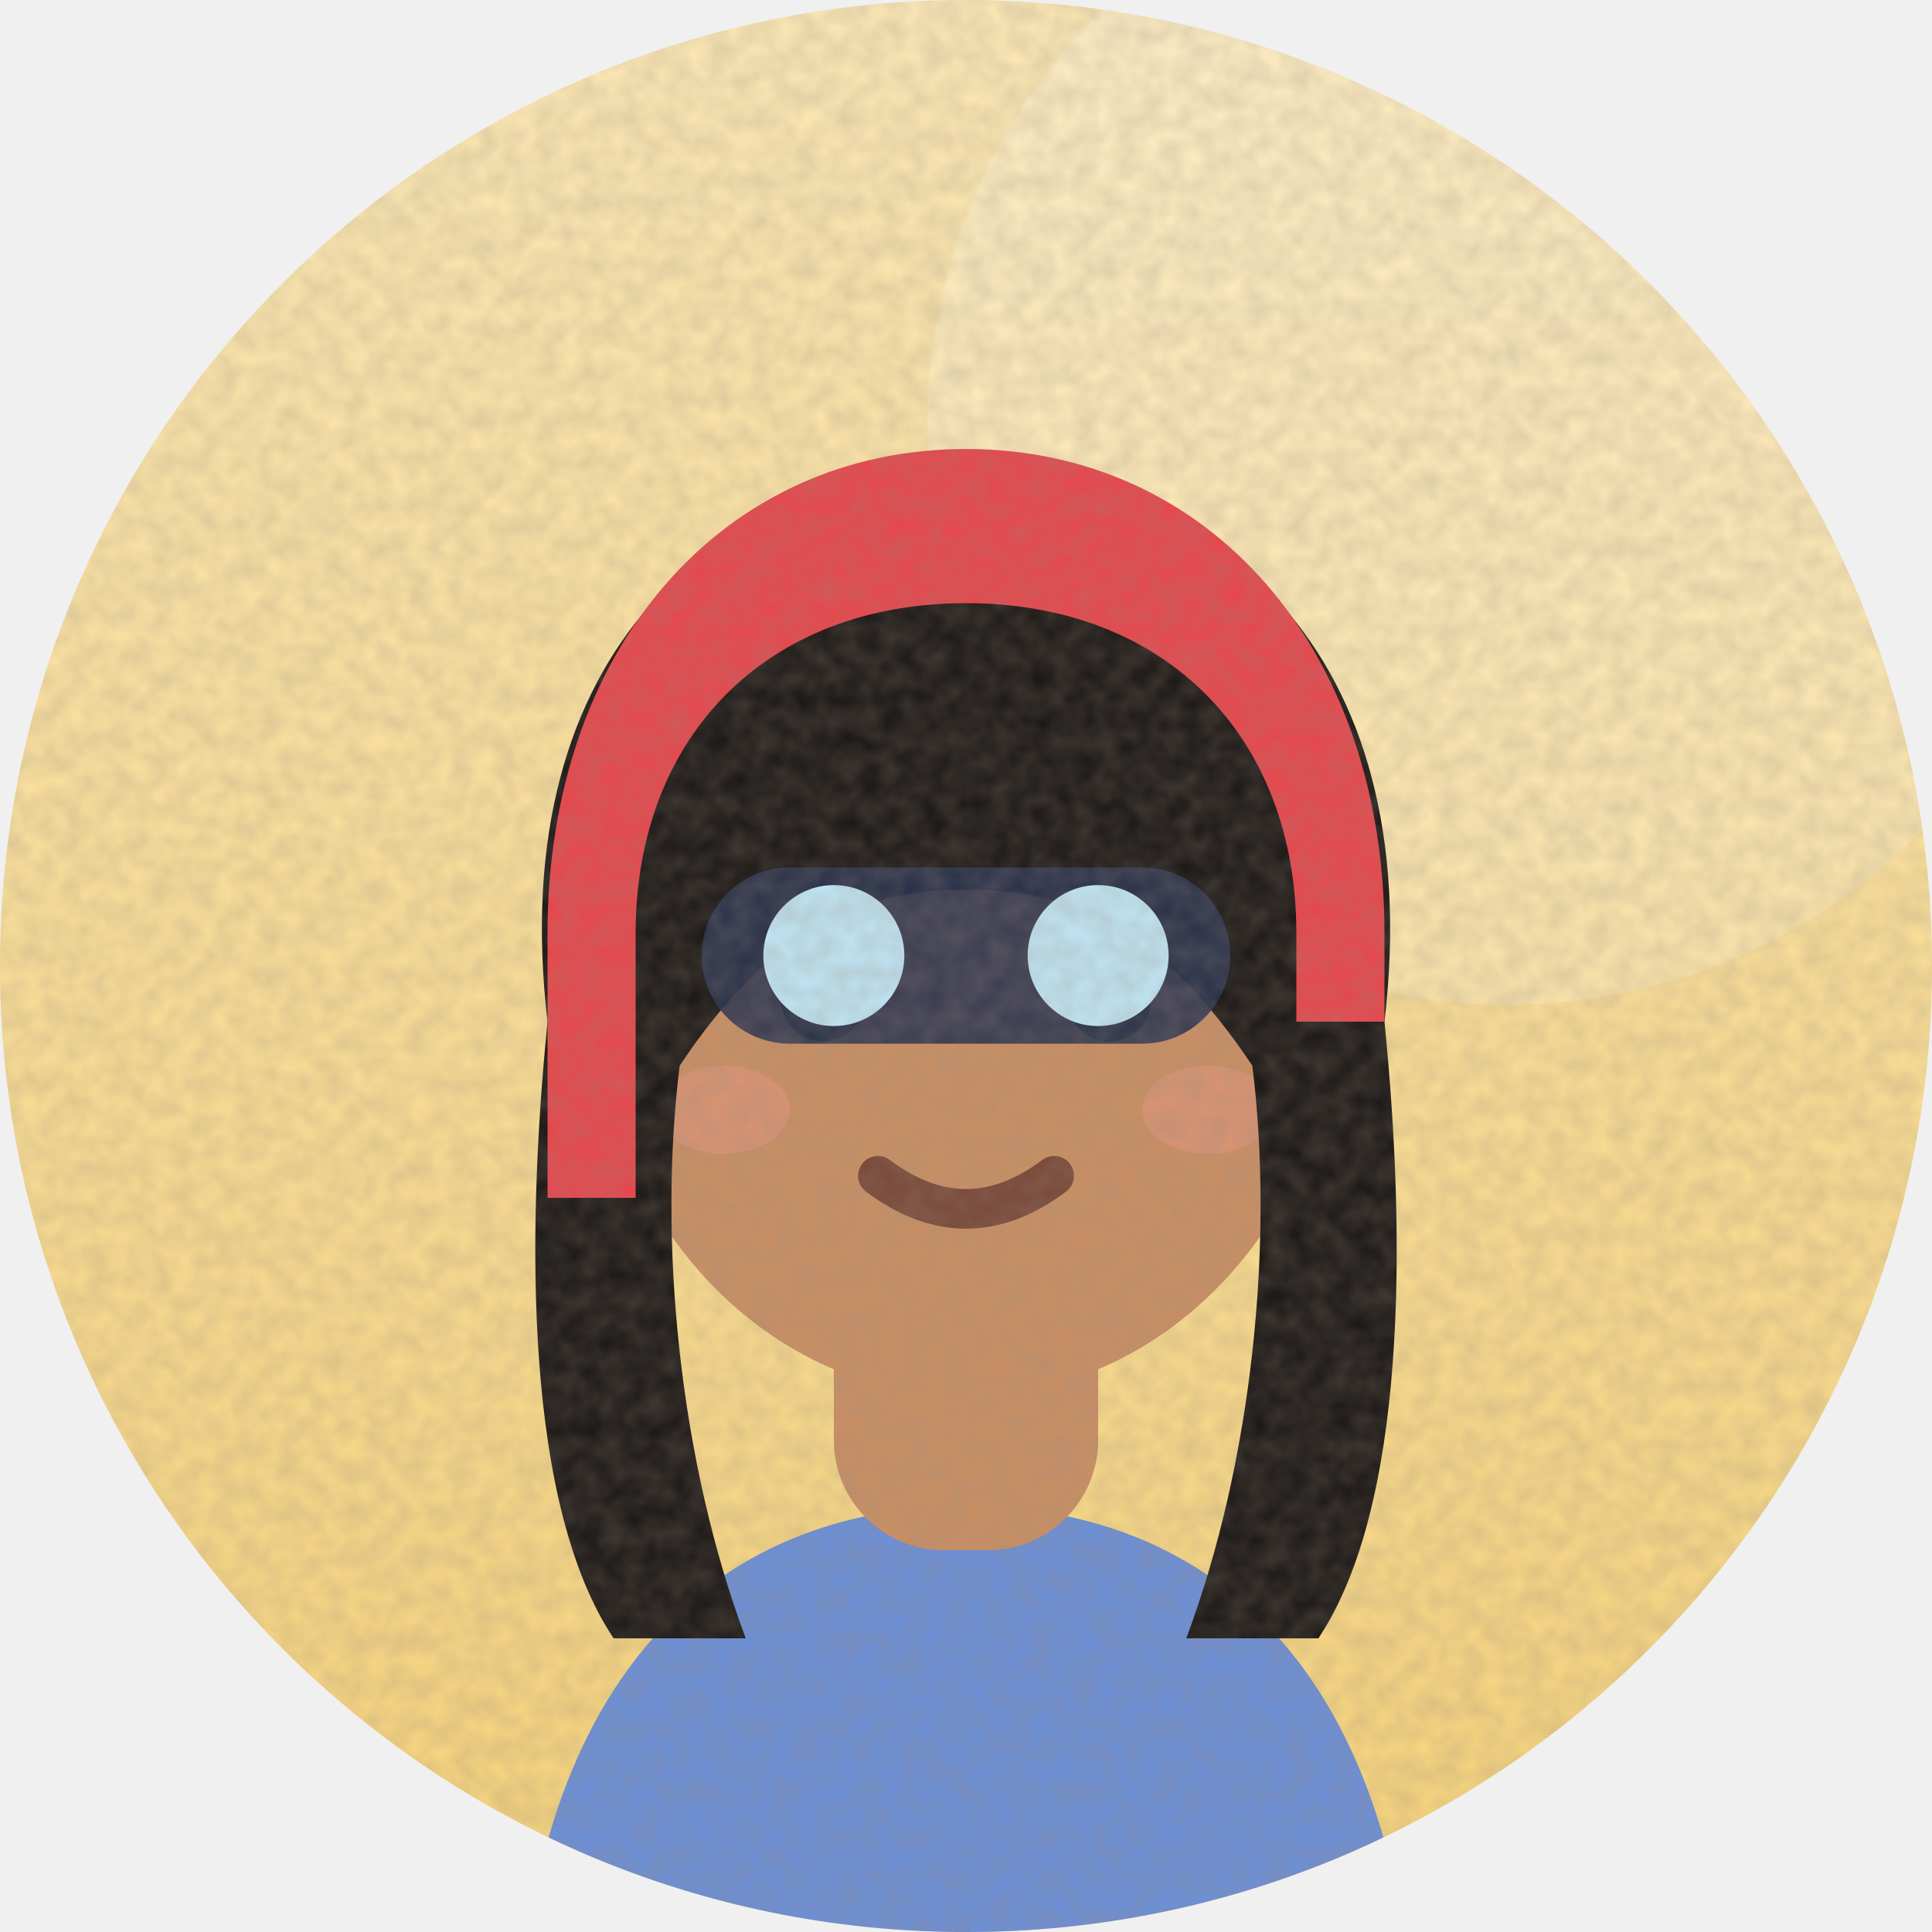
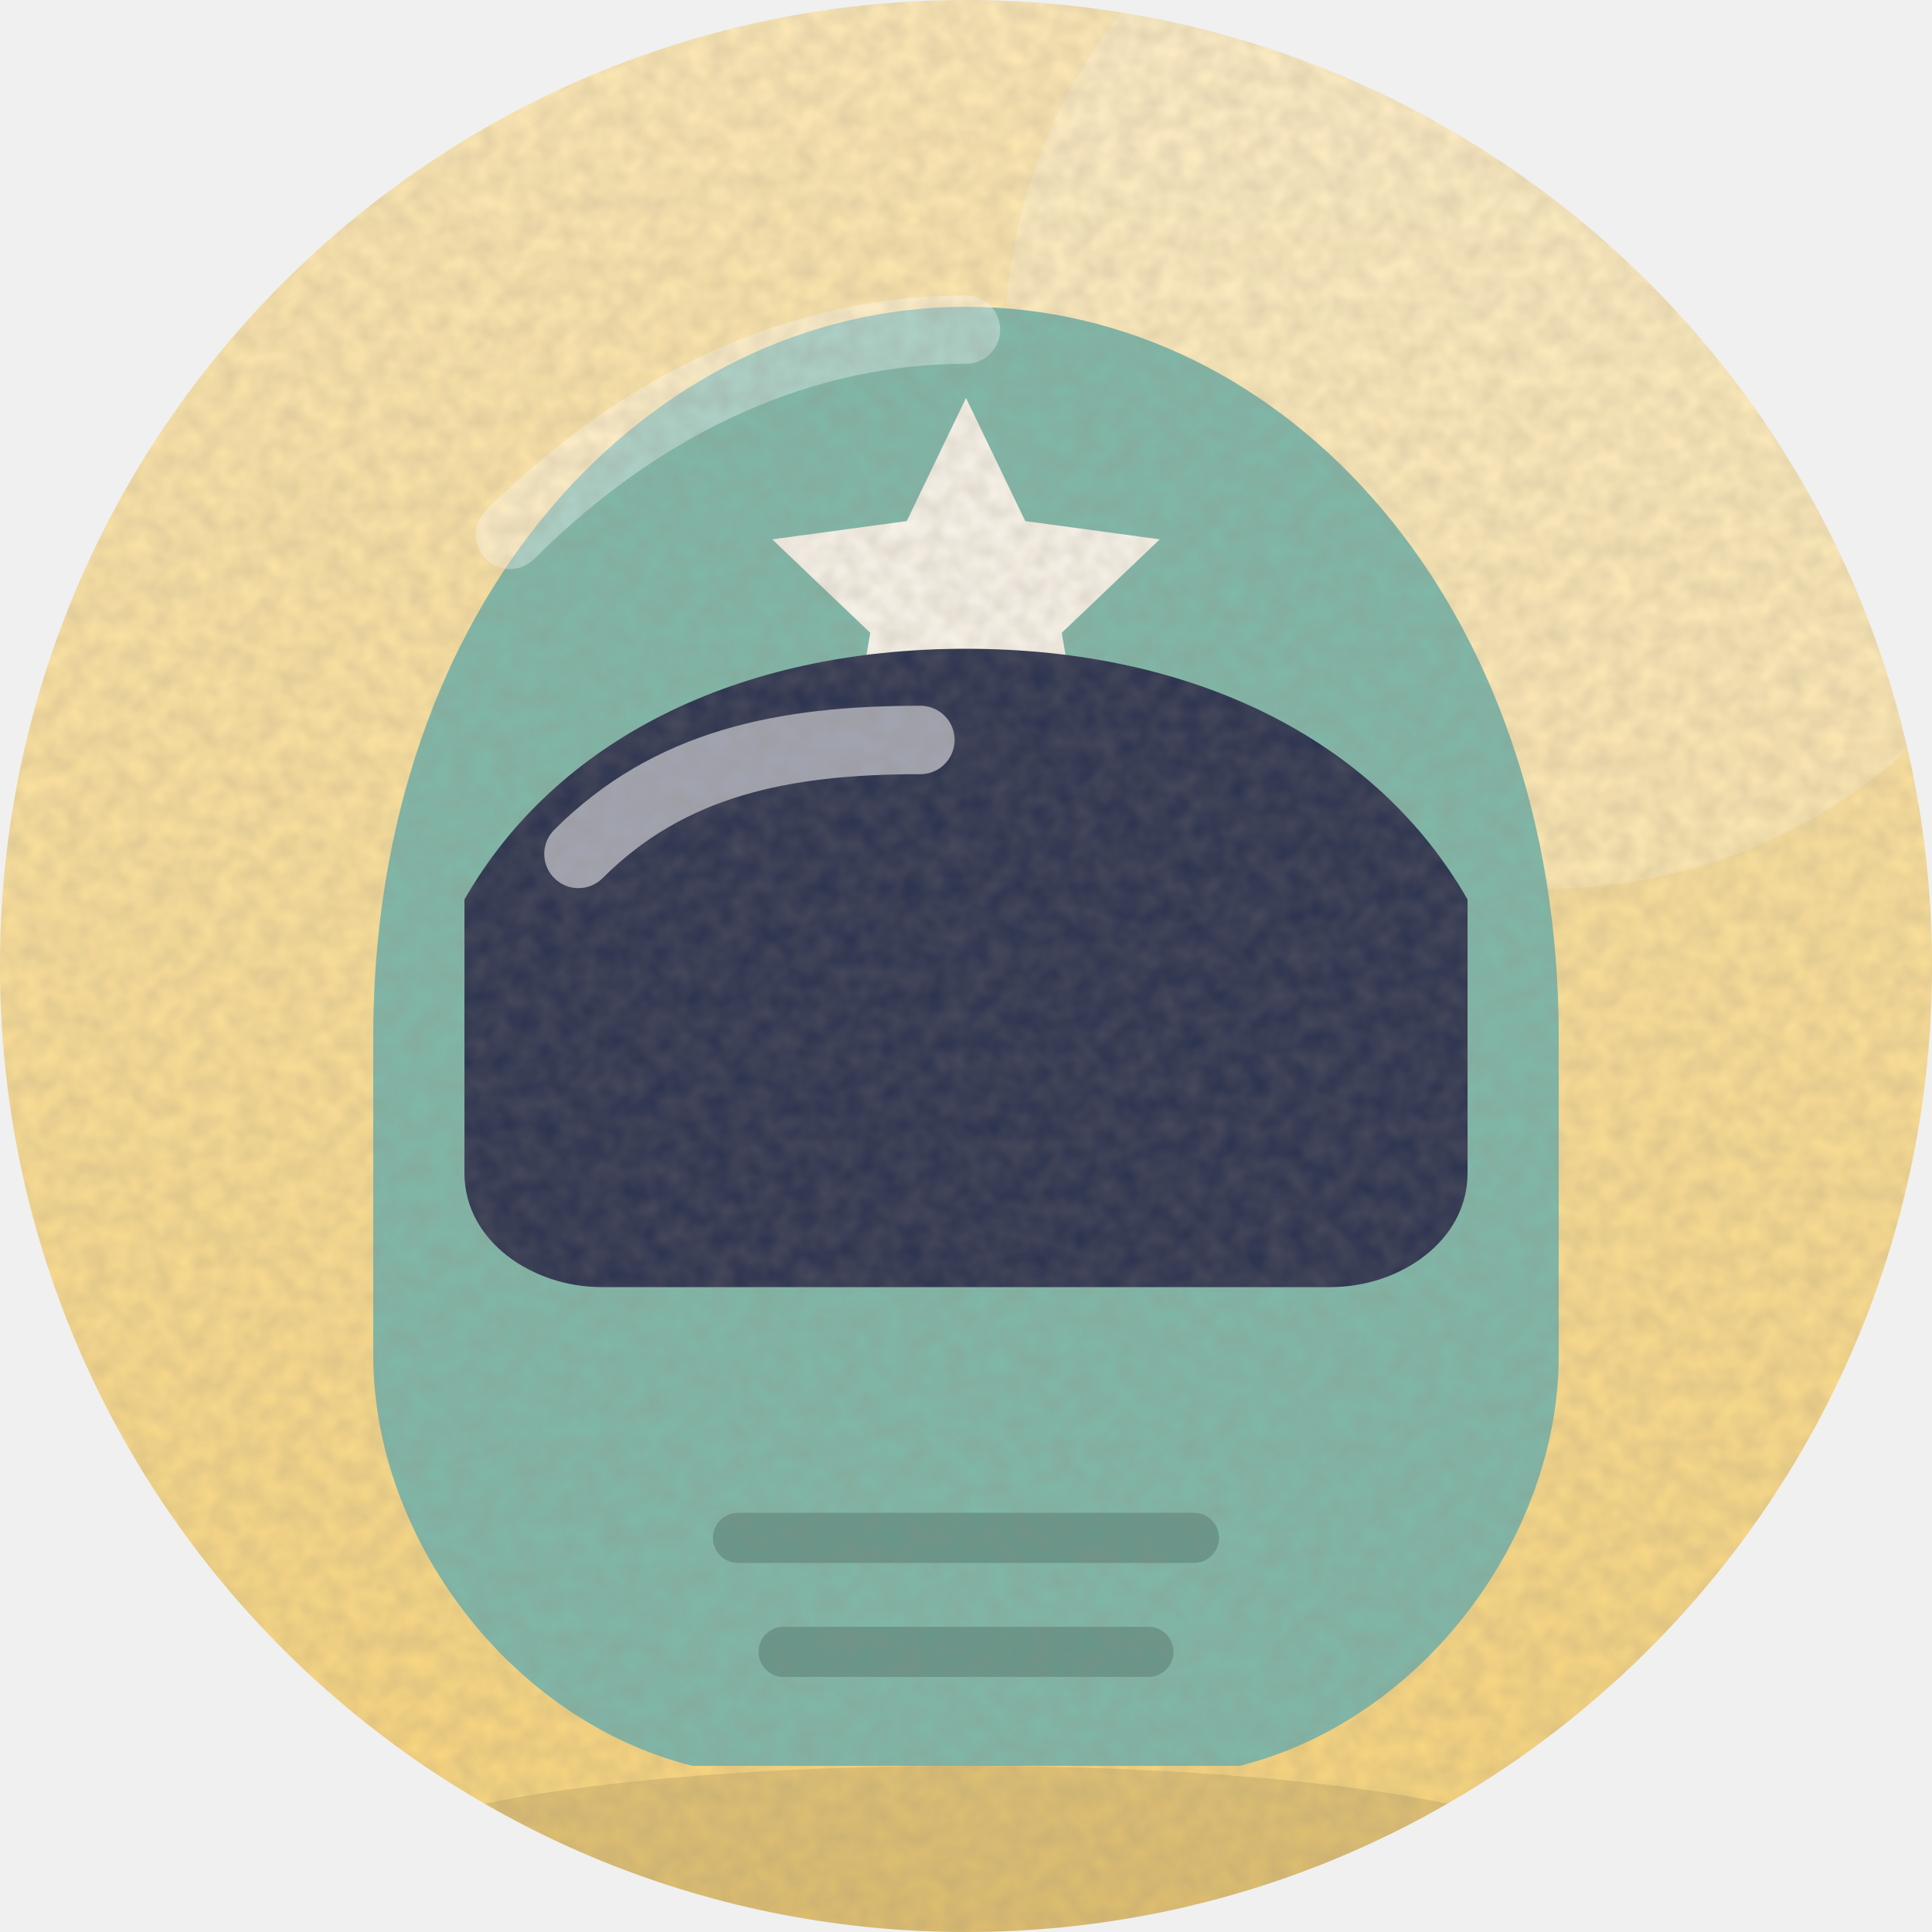
<svg xmlns="http://www.w3.org/2000/svg" viewBox="0 0 100 100">
  <defs>
    <linearGradient id="b11" x1="0" y1="0" x2="0" y2="1">
      <stop offset="0" stop-color="#FBE7B5" />
      <stop offset="1" stop-color="#F5D27A" />
    </linearGradient>
    <clipPath id="c11">
      <circle cx="50" cy="50" r="50" />
    </clipPath>
    <filter id="g12" x="0" y="0" width="100%" height="100%">
      <feTurbulence type="fractalNoise" baseFrequency=".9" numOctaves="2" seed="12" />
-       <feColorMatrix values="0 0 0 0 .3  0 0 0 0 .25  0 0 0 0 .2  0 0 0 .35 -.05" />
+       <feColorMatrix values="0 0 0 0 .3  0 0 0 0 .25  0 0 0 0 .2  0 0 0 .32 -.05" />
      <feComposite in2="SourceGraphic" operator="in" />
    </filter>
  </defs>
  <g clip-path="url(#c11)">
    <rect width="100" height="100" fill="url(#b11)" />
-     <circle cx="78" cy="22" r="30" fill="#fff" opacity=".18" />
-     <g transform="translate(50 62) scale(1.14) translate(-50 -58)">
-       <path d="M30 92c2-14 10-20 20-20s18 6 20 20" fill="#6C8FD6" />
-       <rect x="44" y="60" width="12" height="14" rx="5" fill="#C98F64" />
-       <ellipse cx="50" cy="48" rx="17" ry="19" fill="#C98F64" />
-       <circle cx="43.5" cy="49" r="1.9" fill="#2B2620" />
-       <circle cx="56.5" cy="49" r="1.9" fill="#2B2620" />
-       <path d="M46 57q4 3 8 0" stroke="#7A4A3A" stroke-width="1.8" fill="none" stroke-linecap="round" />
-       <ellipse cx="39" cy="54" rx="3" ry="2" fill="#F29C8C" opacity=".35" />
-       <ellipse cx="61" cy="54" rx="3" ry="2" fill="#F29C8C" opacity=".35" />
-       <path d="M31 50c-2-17 8-25 19-25s21 8 19 25c1 10 1 22-3 28h-6c3-8 4-18 3-26-4-6-8-8-13-8s-9 2-13 8c-1 8 0 18 3 26h-6c-4-6-4-18-3-28z" fill="#1E1A18" />
-       <path d="M31 46c0-13 8-22 19-22s19 9 19 22v4h-4v-4c0-9-6-15-15-15s-15 6-15 15v12h-4z" fill="#E5484D" />
-       <rect x="38" y="43" width="24" height="8" rx="4" fill="#2E3550" opacity=".9" />
-       <circle cx="44" cy="47" r="3.2" fill="#BFE3F2" />
-       <circle cx="56" cy="47" r="3.2" fill="#BFE3F2" />
+     <circle cx="80" cy="18" r="28" fill="#fff" opacity=".2" />
+     <g transform="translate(50 56) scale(1.18) translate(-50 -54)">
+       <ellipse cx="50" cy="88" rx="26" ry="4" fill="#000" opacity=".1" />
+       <path d="M24 52c0-19 12-32 26-32s26 13 26 32v14c0 8-6 16-14 18H38c-8-2-14-10-14-18z" fill="#7FB7A8" />
+       <path d="M50 24l2.6 5.4 5.9.8-4.3 4.1 1 5.8L50 37.4l-5.2 2.7 1-5.8-4.3-4.1 5.9-.8z" fill="#F7F2E8" />
+       <path d="M28 46c4-7 12-11 22-11s18 4 22 11v12c0 3-3 5-6 5H34c-3 0-6-2-6-5z" fill="#2E3550" />
+       <path d="M33 44c4-4 9-5 15-5" stroke="#fff" stroke-width="3" opacity=".55" stroke-linecap="round" fill="none" />
+       <path d="M40 74h20M42 79h16" stroke="#000" stroke-opacity=".18" stroke-width="2.2" stroke-linecap="round" />
+       <path d="M30 30c6-6 13-9 20-9" stroke="#fff" stroke-width="3" opacity=".35" stroke-linecap="round" fill="none" />
    </g>
    <rect width="100" height="100" fill="#fff" filter="url(#g12)" />
  </g>
</svg>
